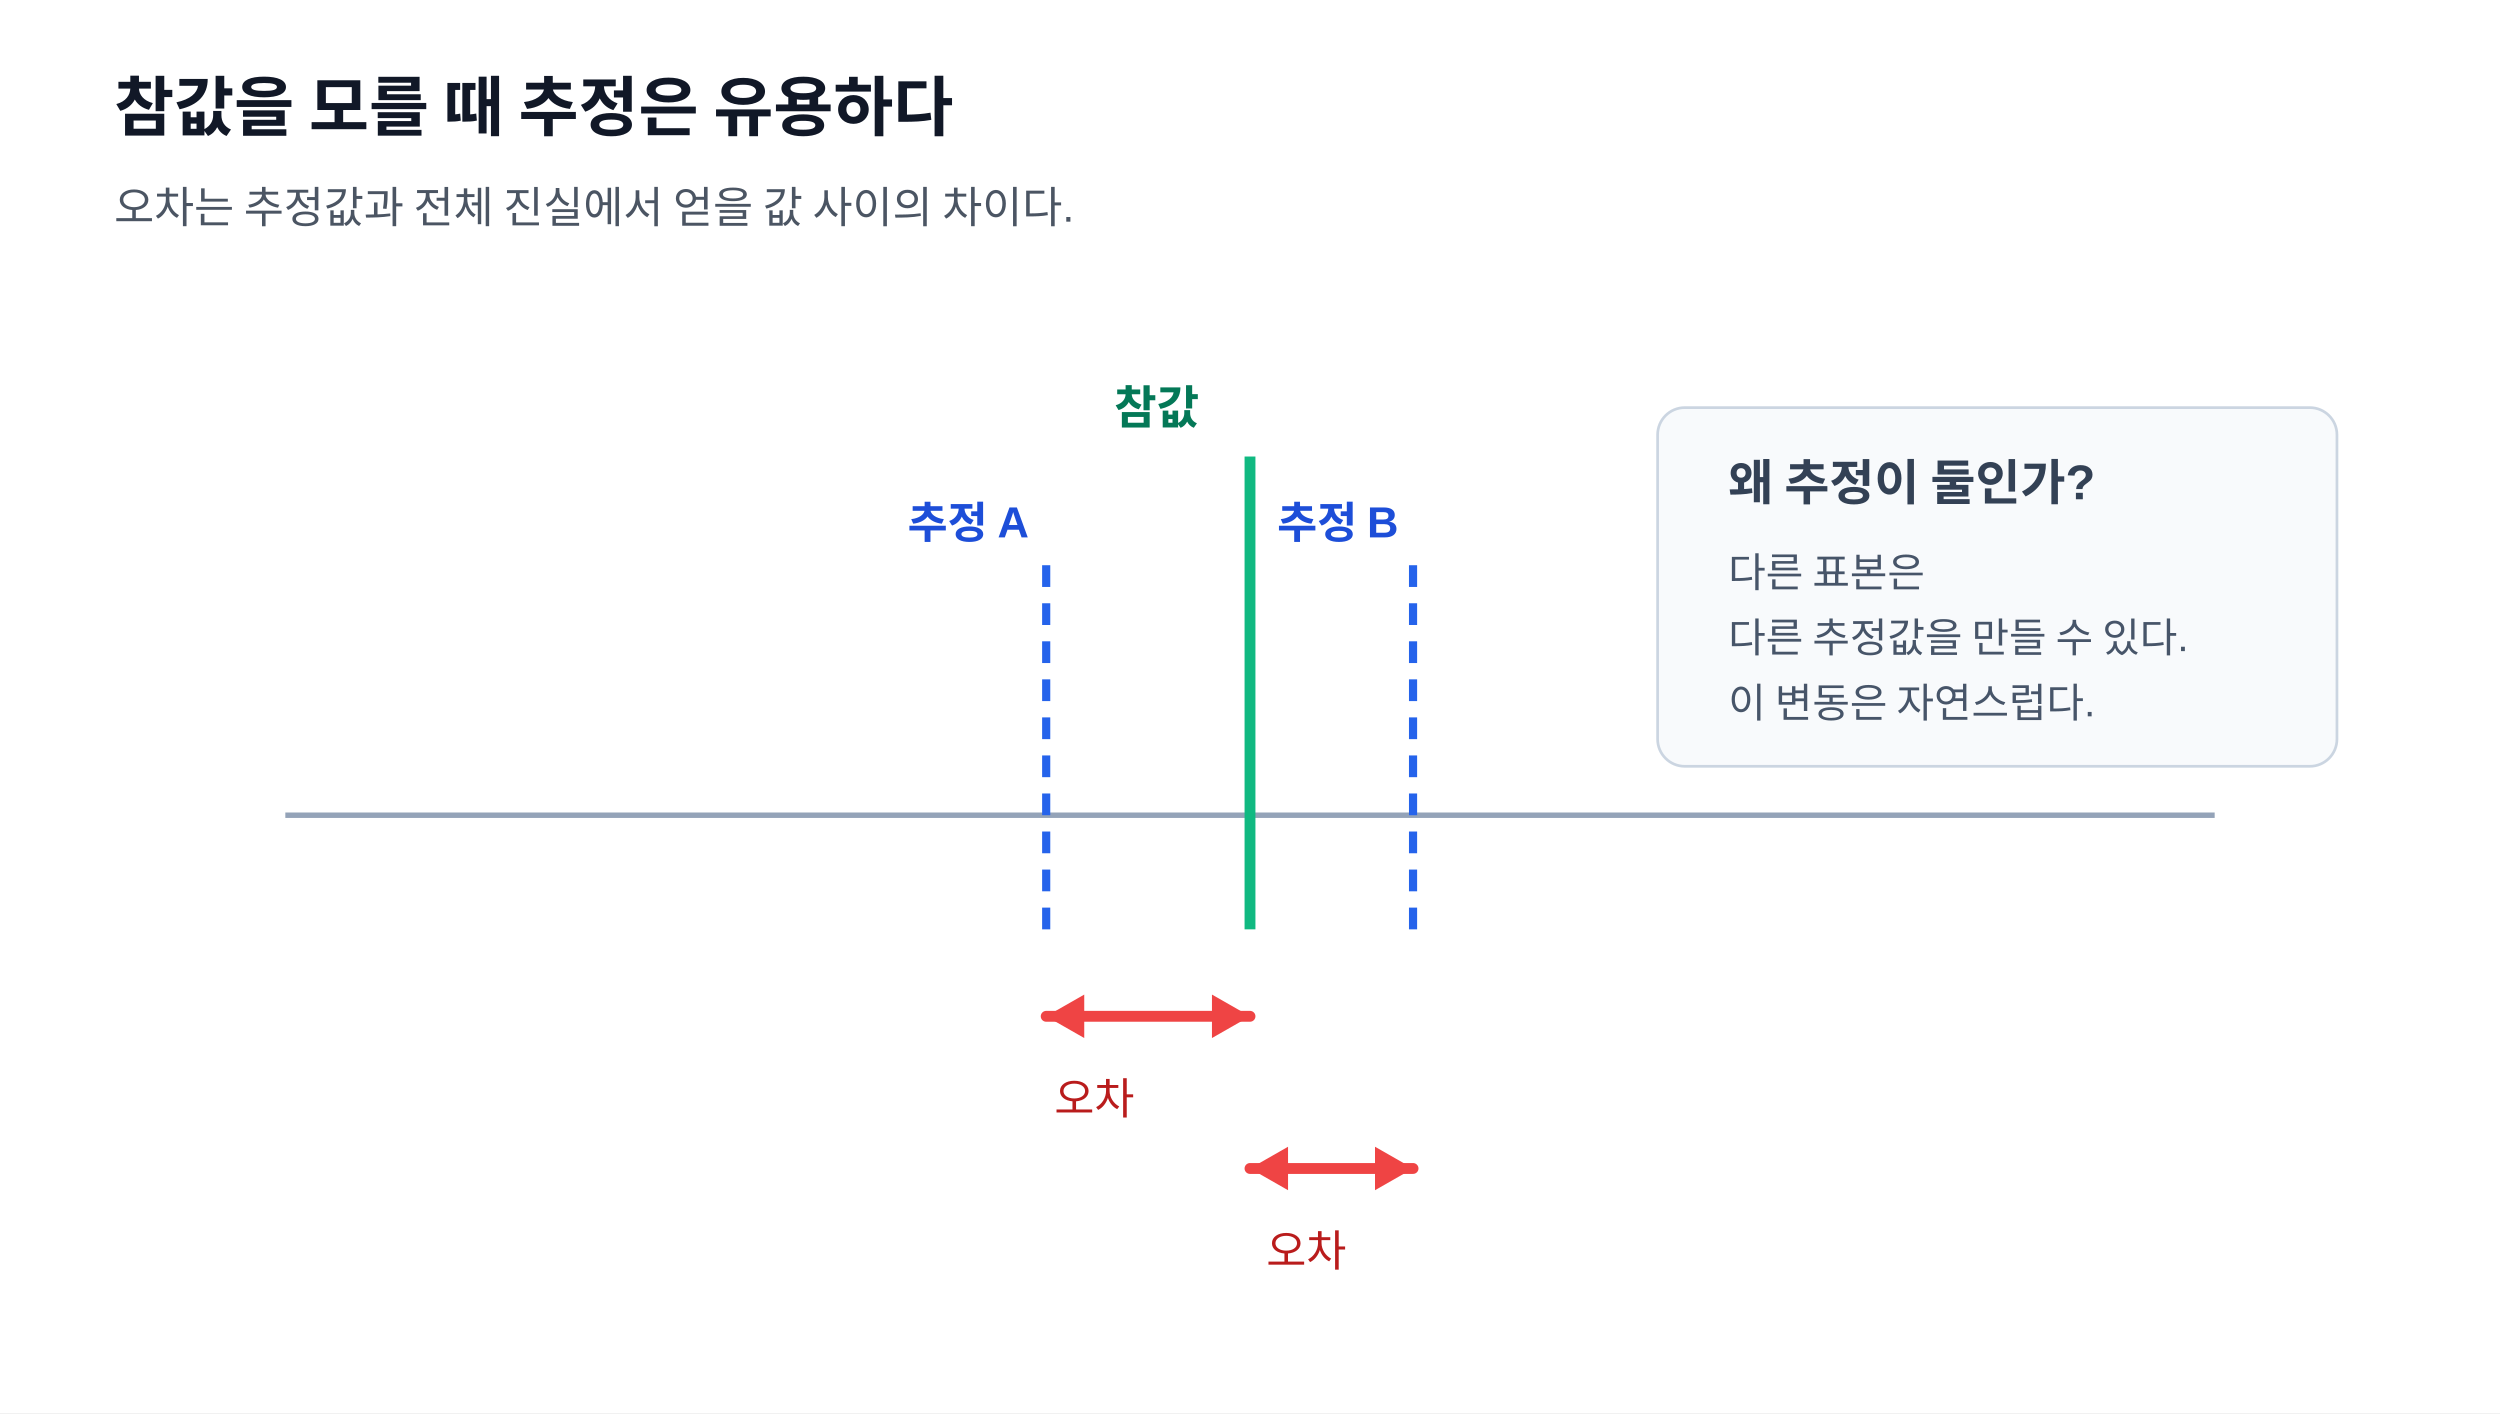
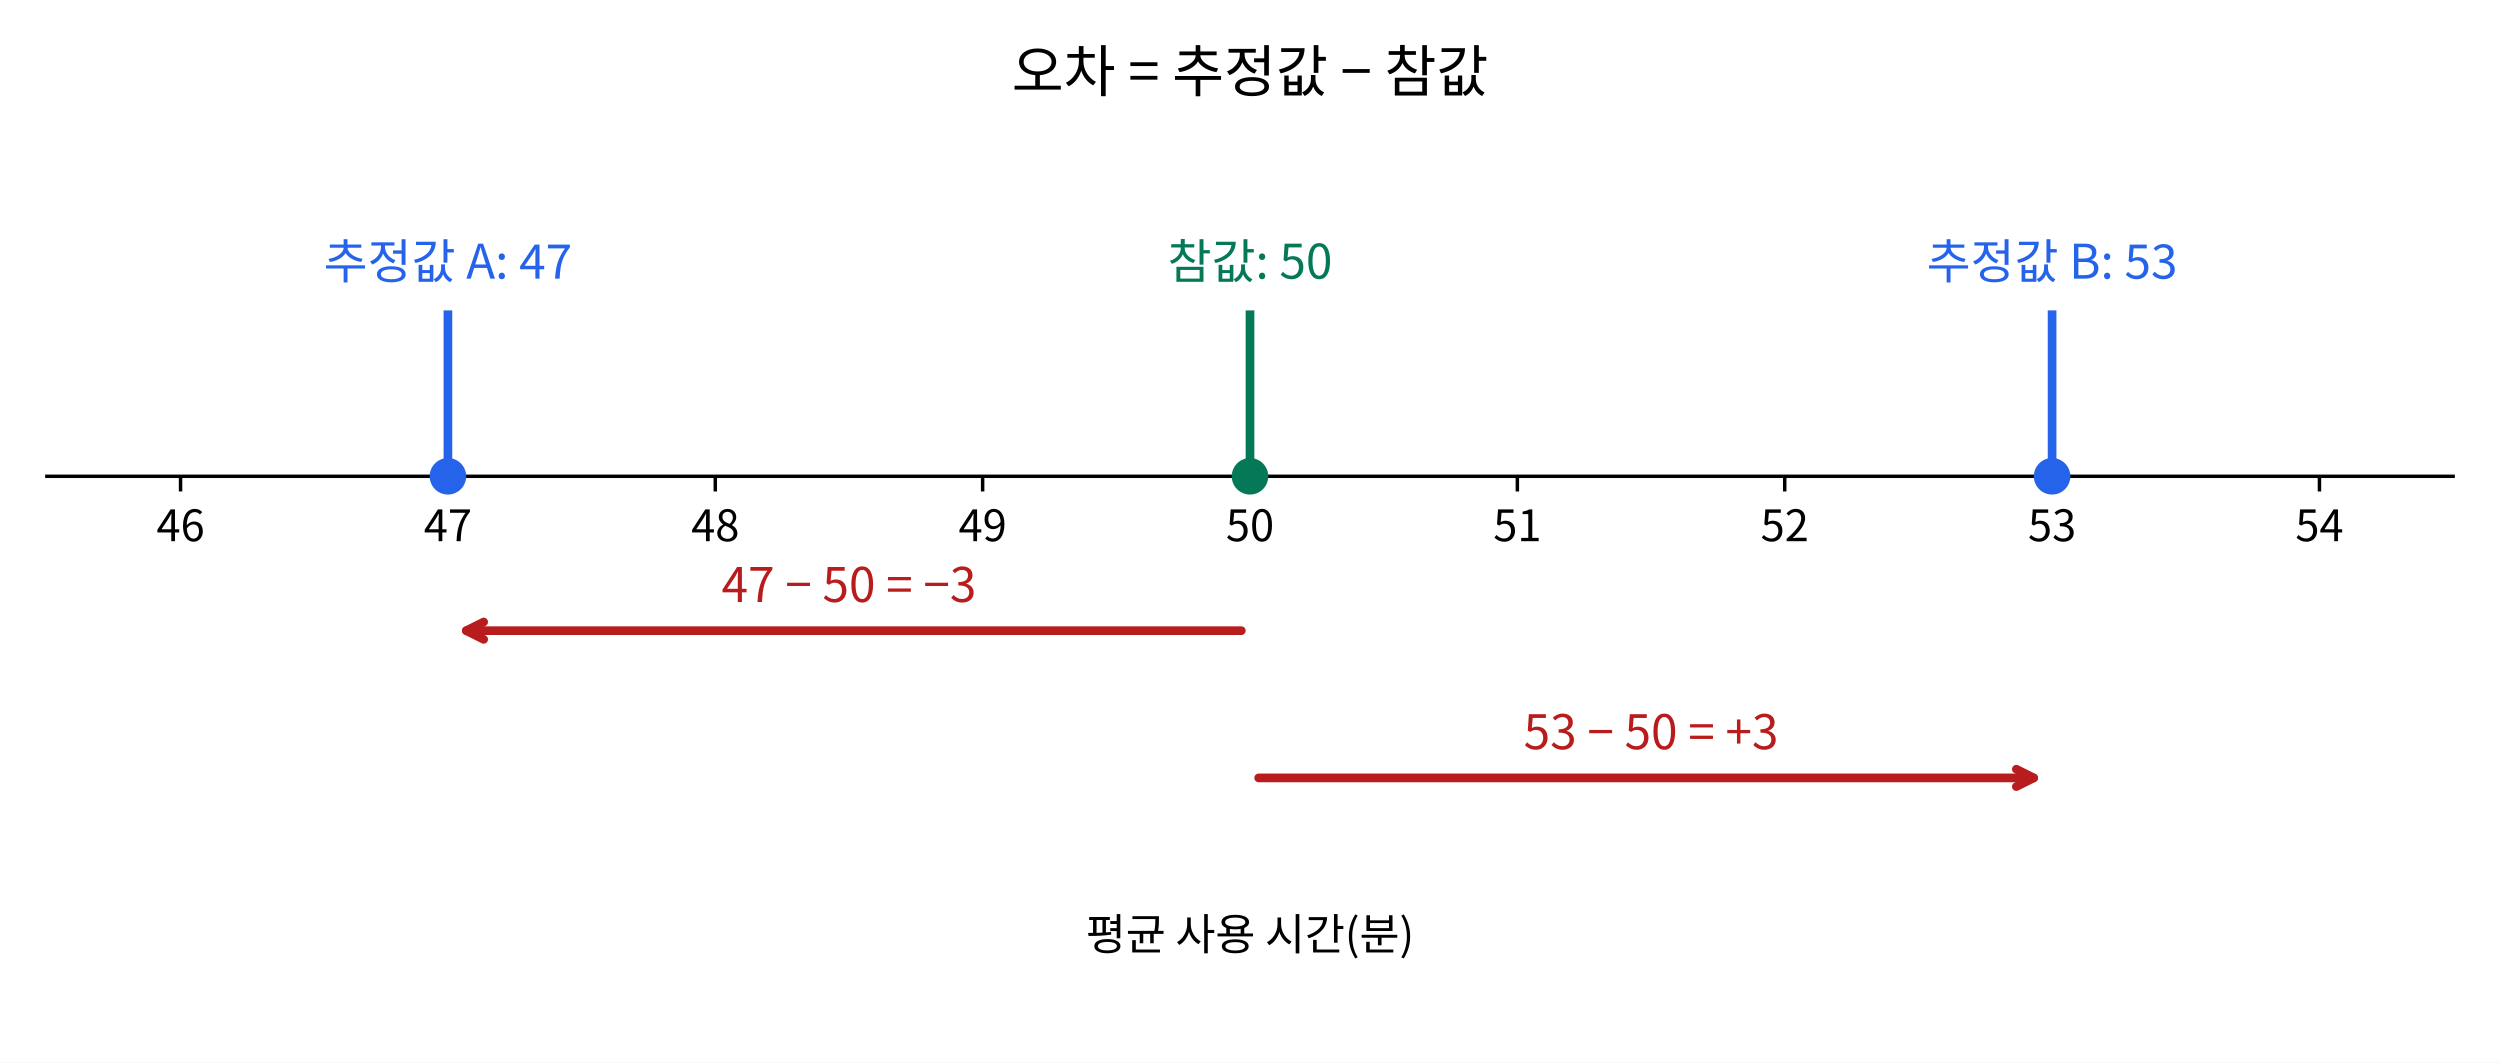
- <svg xmlns="http://www.w3.org/2000/svg" viewBox="0 0 920 520" role="img" aria-labelledby="title desc">
-   <rect width="920" height="520" fill="#ffffff" />
-   <text x="42" y="48" font-family="Arial, sans-serif" font-size="24" font-weight="700" fill="#111827">참값을 모를 때 추정은 유용하다</text>
-   <text x="42" y="82" font-family="Arial, sans-serif" font-size="16" fill="#4b5563">오차는 추정값과 전체 진실에서 얻을 값 사이의 차이다.</text>
-   <line x1="105" y1="300" x2="815" y2="300" stroke="#94a3b8" stroke-width="2" />
-   <line x1="460" y1="168" x2="460" y2="342" stroke="#10b981" stroke-width="4" />
-   <text x="410" y="156" font-family="Arial, sans-serif" font-size="17" font-weight="700" fill="#047857">참값</text>
-   <line x1="385" y1="208" x2="385" y2="342" stroke="#2563eb" stroke-width="3" stroke-dasharray="8 6" />
-   <text x="334" y="198" font-family="Arial, sans-serif" font-size="16" font-weight="700" fill="#1d4ed8">추정 A</text>
-   <line x1="520" y1="208" x2="520" y2="342" stroke="#2563eb" stroke-width="3" stroke-dasharray="8 6" />
-   <text x="470" y="198" font-family="Arial, sans-serif" font-size="16" font-weight="700" fill="#1d4ed8">추정 B</text>
-   <path d="M385 374 L460 374" stroke="#ef4444" stroke-width="4" stroke-linecap="round" />
-   <polygon points="385,374 399,366 399,382" fill="#ef4444" />
-   <polygon points="460,374 446,366 446,382" fill="#ef4444" />
-   <text x="388" y="410" font-family="Arial, sans-serif" font-size="16" fill="#b91c1c">오차</text>
-   <path d="M460 430 L520 430" stroke="#ef4444" stroke-width="4" stroke-linecap="round" />
-   <polygon points="460,430 474,422 474,438" fill="#ef4444" />
-   <polygon points="520,430 506,422 506,438" fill="#ef4444" />
-   <text x="466" y="466" font-family="Arial, sans-serif" font-size="16" fill="#b91c1c">오차</text>
-   <rect x="610" y="150" width="250" height="132" rx="10" fill="#f8fafc" stroke="#cbd5e1" />
-   <text x="636" y="184" font-family="Arial, sans-serif" font-size="18" font-weight="700" fill="#334155">왜 추정이 둘인가?</text>
-   <text x="636" y="216" font-family="Arial, sans-serif" font-size="15" fill="#475569">다른 표본은</text>
-   <text x="636" y="240" font-family="Arial, sans-serif" font-size="15" fill="#475569">다른 추정값을 만들 수 있다.</text>
-   <text x="636" y="264" font-family="Arial, sans-serif" font-size="15" fill="#475569">이 변동은 자연스럽다.</text>
+ <svg xmlns="http://www.w3.org/2000/svg" xmlns:xlink="http://www.w3.org/1999/xlink" width="576pt" height="244.8pt" viewBox="0 0 576 244.8" version="1.1">
+   <defs>
+     <style type="text/css">*{stroke-linejoin: round; stroke-linecap: butt}</style>
+   </defs>
+   <g id="figure_1">
+     <g id="patch_1">
+       <path d="M 0 244.8 L 576 244.8 L 576 0 L 0 0 z " style="fill: #ffffff" />
+     </g>
+     <g id="axes_1">
+       <g id="patch_2">
+         <path d="M 10.8 200.736 L 565.2 200.736 L 565.2 31.15 L 10.8 31.15 z " style="fill: #ffffff" />
+       </g>
+       <g id="matplotlib.axis_1">
+         <g id="xtick_1">
+           <g id="line2d_1">
+             <defs>
+               <path id="m9c90e6fb73" d="M 0 0 L 0 3.5 " style="stroke: #000000; stroke-width: 0.8" />
+             </defs>
+             <g>
+               <use xlink:href="#m9c90e6fb73" x="41.6" y="109.739" style="stroke: #000000; stroke-width: 0.8" />
+             </g>
+           </g>
+           <g id="text_1">
+             <text style="font: 10px 'Noto Sans CJK JP'; text-anchor: middle" x="41.6" y="124.698" transform="rotate(-0 41.6 124.698)">46</text>
+           </g>
+         </g>
+         <g id="xtick_2">
+           <g id="line2d_2">
+             <g>
+               <use xlink:href="#m9c90e6fb73" x="103.2" y="109.739" style="stroke: #000000; stroke-width: 0.8" />
+             </g>
+           </g>
+           <g id="text_2">
+             <text style="font: 10px 'Noto Sans CJK JP'; text-anchor: middle" x="103.2" y="124.698" transform="rotate(-0 103.2 124.698)">47</text>
+           </g>
+         </g>
+         <g id="xtick_3">
+           <g id="line2d_3">
+             <g>
+               <use xlink:href="#m9c90e6fb73" x="164.8" y="109.739" style="stroke: #000000; stroke-width: 0.8" />
+             </g>
+           </g>
+           <g id="text_3">
+             <text style="font: 10px 'Noto Sans CJK JP'; text-anchor: middle" x="164.8" y="124.698" transform="rotate(-0 164.8 124.698)">48</text>
+           </g>
+         </g>
+         <g id="xtick_4">
+           <g id="line2d_4">
+             <g>
+               <use xlink:href="#m9c90e6fb73" x="226.4" y="109.739" style="stroke: #000000; stroke-width: 0.8" />
+             </g>
+           </g>
+           <g id="text_4">
+             <text style="font: 10px 'Noto Sans CJK JP'; text-anchor: middle" x="226.4" y="124.698" transform="rotate(-0 226.4 124.698)">49</text>
+           </g>
+         </g>
+         <g id="xtick_5">
+           <g id="line2d_5">
+             <g>
+               <use xlink:href="#m9c90e6fb73" x="288" y="109.739" style="stroke: #000000; stroke-width: 0.8" />
+             </g>
+           </g>
+           <g id="text_5">
+             <text style="font: 10px 'Noto Sans CJK JP'; text-anchor: middle" x="288" y="124.698" transform="rotate(-0 288 124.698)">50</text>
+           </g>
+         </g>
+         <g id="xtick_6">
+           <g id="line2d_6">
+             <g>
+               <use xlink:href="#m9c90e6fb73" x="349.6" y="109.739" style="stroke: #000000; stroke-width: 0.8" />
+             </g>
+           </g>
+           <g id="text_6">
+             <text style="font: 10px 'Noto Sans CJK JP'; text-anchor: middle" x="349.6" y="124.698" transform="rotate(-0 349.6 124.698)">51</text>
+           </g>
+         </g>
+         <g id="xtick_7">
+           <g id="line2d_7">
+             <g>
+               <use xlink:href="#m9c90e6fb73" x="411.2" y="109.739" style="stroke: #000000; stroke-width: 0.8" />
+             </g>
+           </g>
+           <g id="text_7">
+             <text style="font: 10px 'Noto Sans CJK JP'; text-anchor: middle" x="411.2" y="124.698" transform="rotate(-0 411.2 124.698)">52</text>
+           </g>
+         </g>
+         <g id="xtick_8">
+           <g id="line2d_8">
+             <g>
+               <use xlink:href="#m9c90e6fb73" x="472.8" y="109.739" style="stroke: #000000; stroke-width: 0.8" />
+             </g>
+           </g>
+           <g id="text_8">
+             <text style="font: 10px 'Noto Sans CJK JP'; text-anchor: middle" x="472.8" y="124.698" transform="rotate(-0 472.8 124.698)">53</text>
+           </g>
+         </g>
+         <g id="xtick_9">
+           <g id="line2d_9">
+             <g>
+               <use xlink:href="#m9c90e6fb73" x="534.4" y="109.739" style="stroke: #000000; stroke-width: 0.8" />
+             </g>
+           </g>
+           <g id="text_9">
+             <text style="font: 10px 'Noto Sans CJK JP'; text-anchor: middle" x="534.4" y="124.698" transform="rotate(-0 534.4 124.698)">54</text>
+           </g>
+         </g>
+         <g id="text_10">
+           <text style="font: 10px 'Noto Sans CJK JP'; text-anchor: middle" x="288" y="218.871" transform="rotate(-0 288 218.8705)">평균 사용 시간(분)</text>
+         </g>
+       </g>
+       <g id="matplotlib.axis_2" />
+       <g id="line2d_10">
+         <path d="M 103.2 109.739 L 103.2 72.512 " clip-path="url(#p2b820672ee)" style="fill: none; stroke: #2563eb; stroke-width: 2; stroke-linecap: square" />
+       </g>
+       <g id="line2d_11">
+         <path d="M 288 109.739 L 288 72.512 " clip-path="url(#p2b820672ee)" style="fill: none; stroke: #047857; stroke-width: 2; stroke-linecap: square" />
+       </g>
+       <g id="line2d_12">
+         <path d="M 472.8 109.739 L 472.8 72.512 " clip-path="url(#p2b820672ee)" style="fill: none; stroke: #2563eb; stroke-width: 2; stroke-linecap: square" />
+       </g>
+       <g id="patch_3">
+         <path d="M 10.8 109.739 L 565.2 109.739 " style="fill: none; stroke: #000000; stroke-width: 0.8; stroke-linejoin: miter; stroke-linecap: square" />
+       </g>
+       <g id="PathCollection_1">
+         <defs>
+           <path id="mafca220a67" d="M 0 3.708 C 0.983 3.708 1.927 3.317 2.622 2.622 C 3.317 1.927 3.708 0.983 3.708 0 C 3.708 -0.983 3.317 -1.927 2.622 -2.622 C 1.927 -3.317 0.983 -3.708 0 -3.708 C -0.983 -3.708 -1.927 -3.317 -2.622 -2.622 C -3.317 -1.927 -3.708 -0.983 -3.708 0 C -3.708 0.983 -3.317 1.927 -2.622 2.622 C -1.927 3.317 -0.983 3.708 0 3.708 z " style="stroke: #2563eb" />
+         </defs>
+         <g clip-path="url(#p2b820672ee)">
+           <use xlink:href="#mafca220a67" x="103.2" y="109.739" style="fill: #2563eb; stroke: #2563eb" />
+         </g>
+       </g>
+       <g id="text_11">
+         <text style="fill: #2563eb; font: 11px 'Noto Sans CJK JP'; text-anchor: middle" x="103.2" y="64.202" transform="rotate(-0 103.2 64.20201)">추정값 A: 47</text>
+       </g>
+       <g id="PathCollection_2">
+         <defs>
+           <path id="m36fe7fe506" d="M 0 3.708 C 0.983 3.708 1.927 3.317 2.622 2.622 C 3.317 1.927 3.708 0.983 3.708 0 C 3.708 -0.983 3.317 -1.927 2.622 -2.622 C 1.927 -3.317 0.983 -3.708 0 -3.708 C -0.983 -3.708 -1.927 -3.317 -2.622 -2.622 C -3.317 -1.927 -3.708 -0.983 -3.708 0 C -3.708 0.983 -3.317 1.927 -2.622 2.622 C -1.927 3.317 -0.983 3.708 0 3.708 z " style="stroke: #047857" />
+         </defs>
+         <g clip-path="url(#p2b820672ee)">
+           <use xlink:href="#m36fe7fe506" x="288" y="109.739" style="fill: #047857; stroke: #047857" />
+         </g>
+       </g>
+       <g id="text_12">
+         <text style="fill: #047857; font: 11px 'Noto Sans CJK JP'; text-anchor: middle" x="288" y="64.202" transform="rotate(-0 288 64.20201)">참값: 50</text>
+       </g>
+       <g id="PathCollection_3">
+         <g clip-path="url(#p2b820672ee)">
+           <use xlink:href="#mafca220a67" x="472.8" y="109.739" style="fill: #2563eb; stroke: #2563eb" />
+         </g>
+       </g>
+       <g id="text_13">
+         <text style="fill: #2563eb; font: 11px 'Noto Sans CJK JP'; text-anchor: middle" x="472.8" y="64.202" transform="rotate(-0 472.8 64.20201)">추정값 B: 53</text>
+       </g>
+       <g id="patch_4">
+         <path d="M 286.001 145.31 Q 195.6 145.31 107.436 145.31 " style="fill: none; stroke: #b91c1c; stroke-width: 2; stroke-linecap: round" />
+         <path d="M 111.436 147.31 L 107.436 145.31 L 111.436 143.31 " style="fill: none; stroke: #b91c1c; stroke-width: 2; stroke-linecap: round" />
+       </g>
+       <g id="text_14">
+         <text style="fill: #b91c1c; font: 11px 'Noto Sans CJK JP'; text-anchor: middle" x="195.6" y="138.692" transform="rotate(-0 195.6 138.6923)">47 − 50 = −3</text>
+       </g>
+       <g id="patch_5">
+         <path d="M 289.999 179.228 Q 380.4 179.228 468.564 179.228 " style="fill: none; stroke: #b91c1c; stroke-width: 2; stroke-linecap: round" />
+         <path d="M 464.564 177.228 L 468.564 179.228 L 464.564 181.228 " style="fill: none; stroke: #b91c1c; stroke-width: 2; stroke-linecap: round" />
+       </g>
+       <g id="text_15">
+         <text style="fill: #b91c1c; font: 11px 'Noto Sans CJK JP'; text-anchor: middle" x="380.4" y="172.61" transform="rotate(-0 380.4 172.6095)">53 − 50 = +3</text>
+       </g>
+       <g id="text_16">
+         <text style="font: 13px 'Noto Sans CJK JP'; text-anchor: middle" x="288" y="21.15" transform="rotate(-0 288 21.15)">오차 = 추정값 − 참값</text>
+       </g>
+     </g>
+   </g>
+   <defs>
+     <clipPath id="p2b820672ee">
+       <rect x="10.8" y="31.15" width="554.4" height="169.586" />
+     </clipPath>
+   </defs>
</svg>
